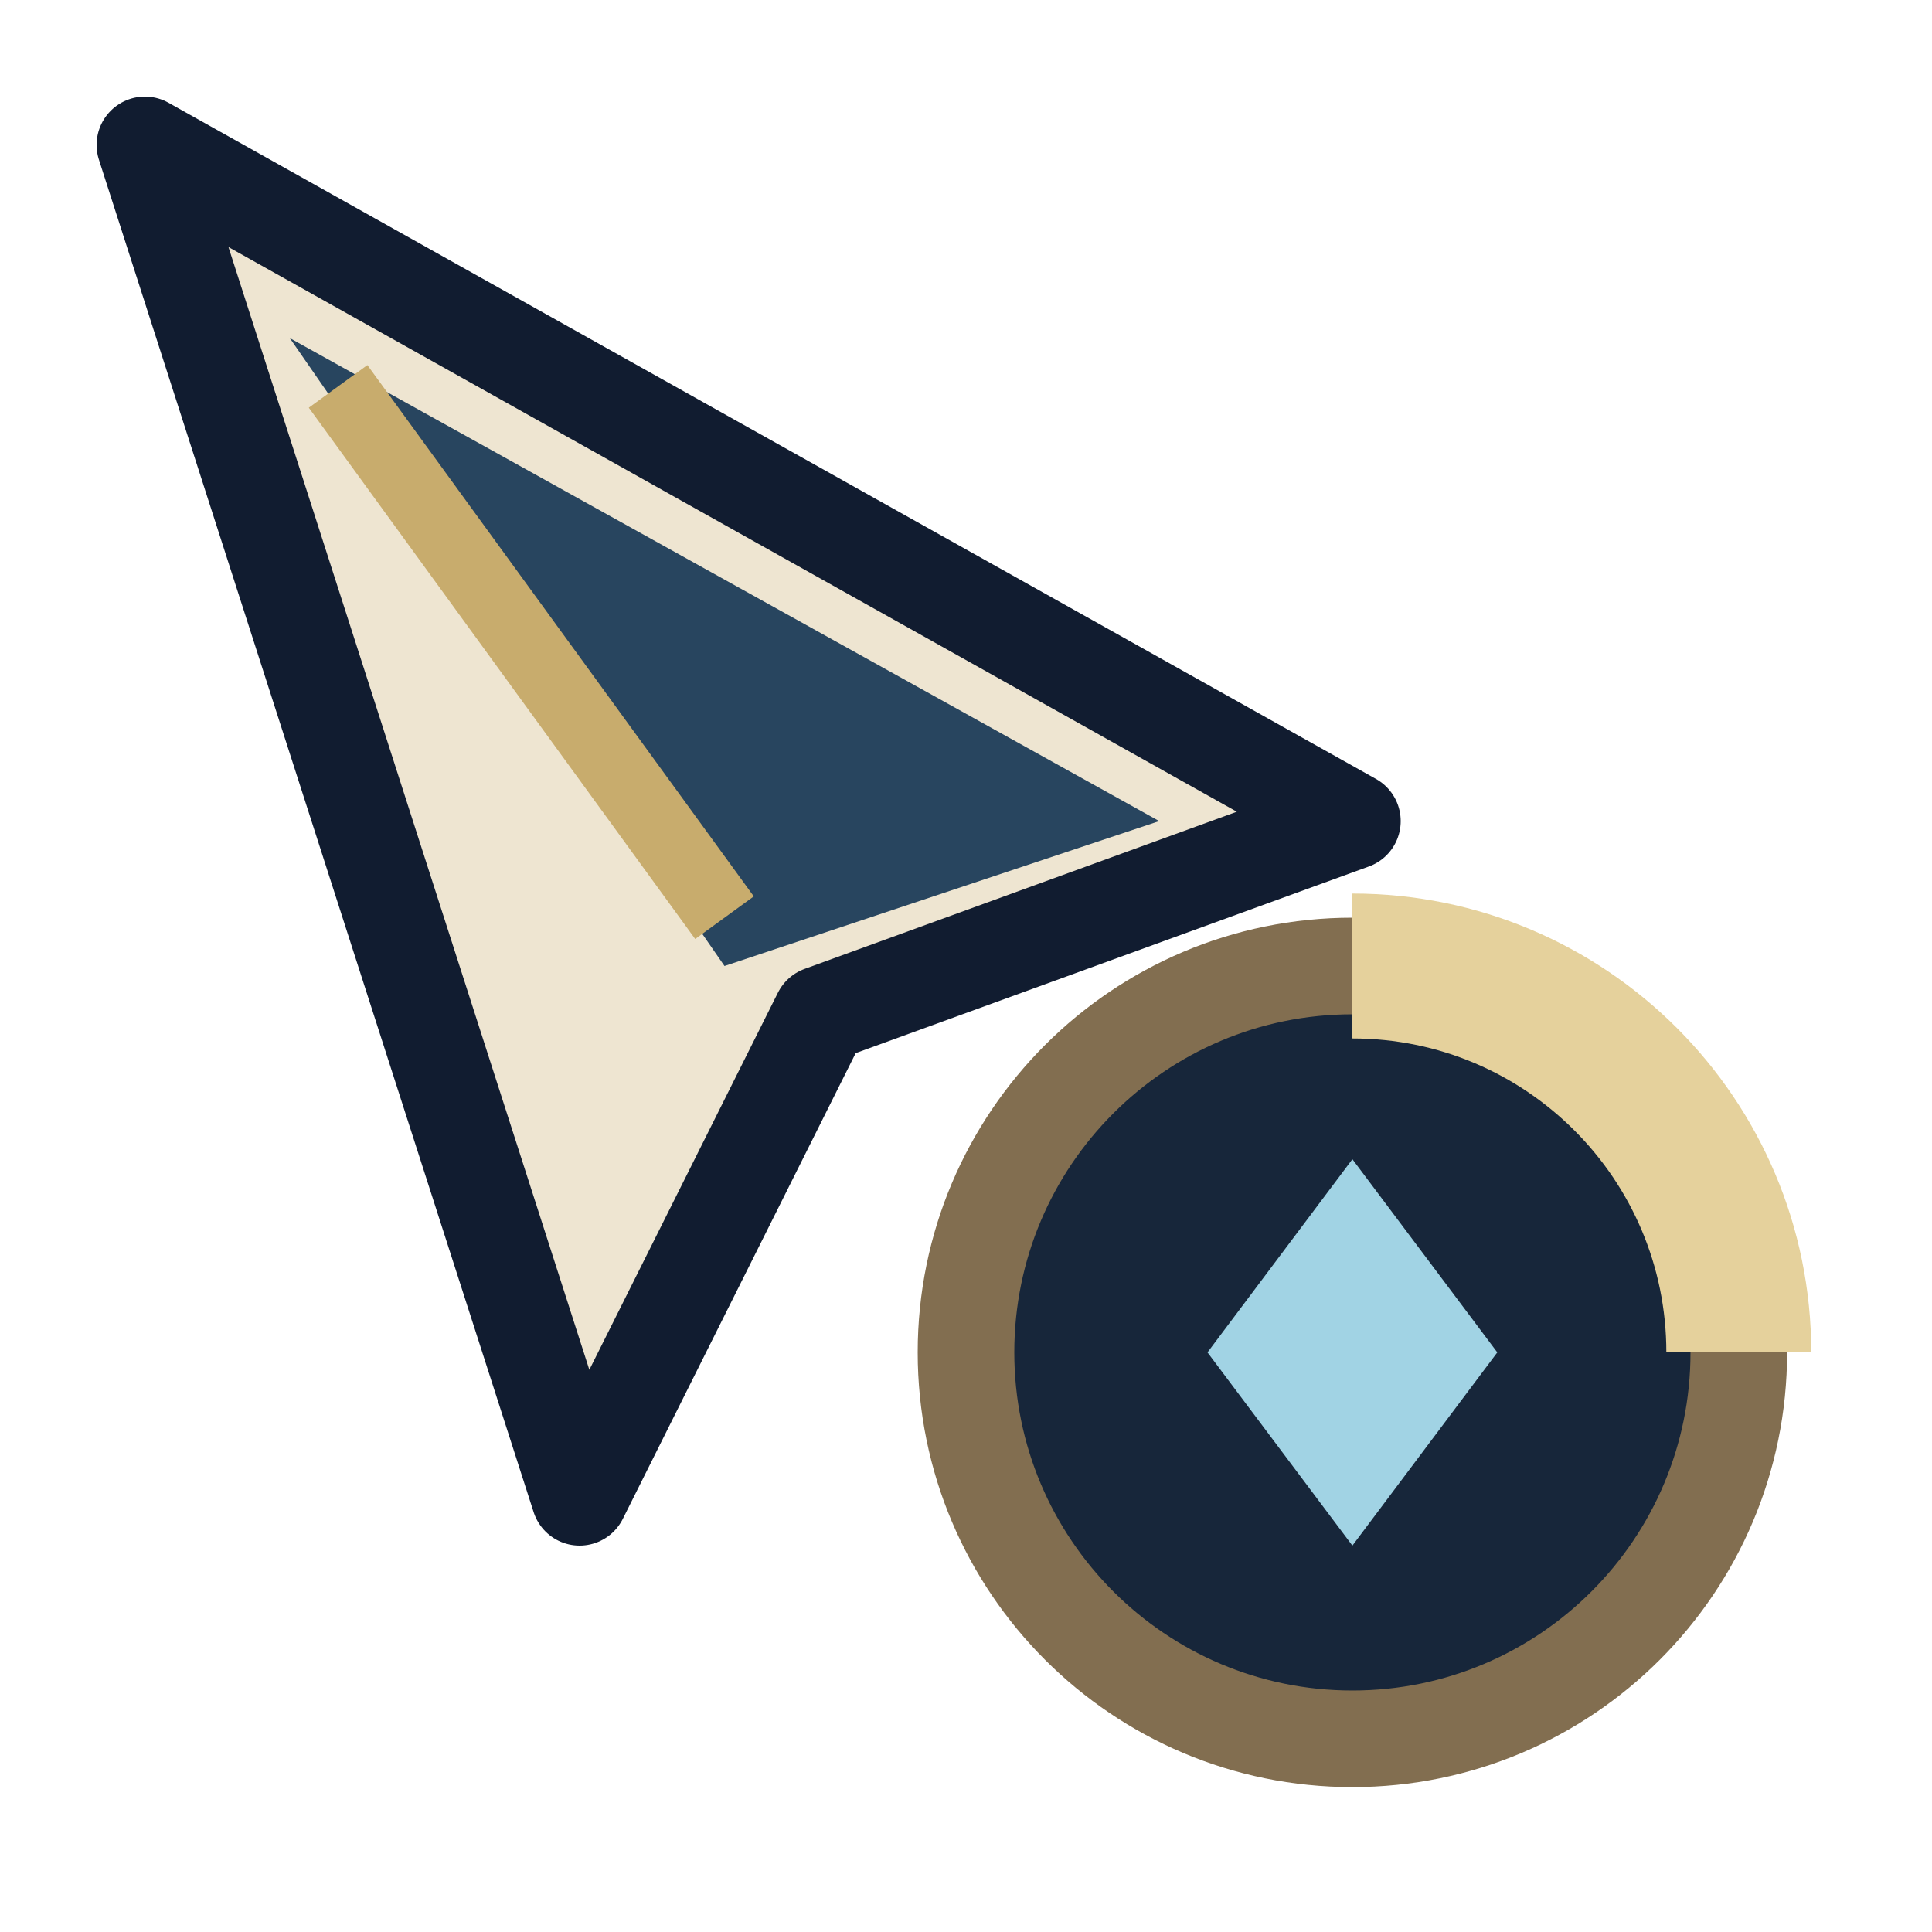
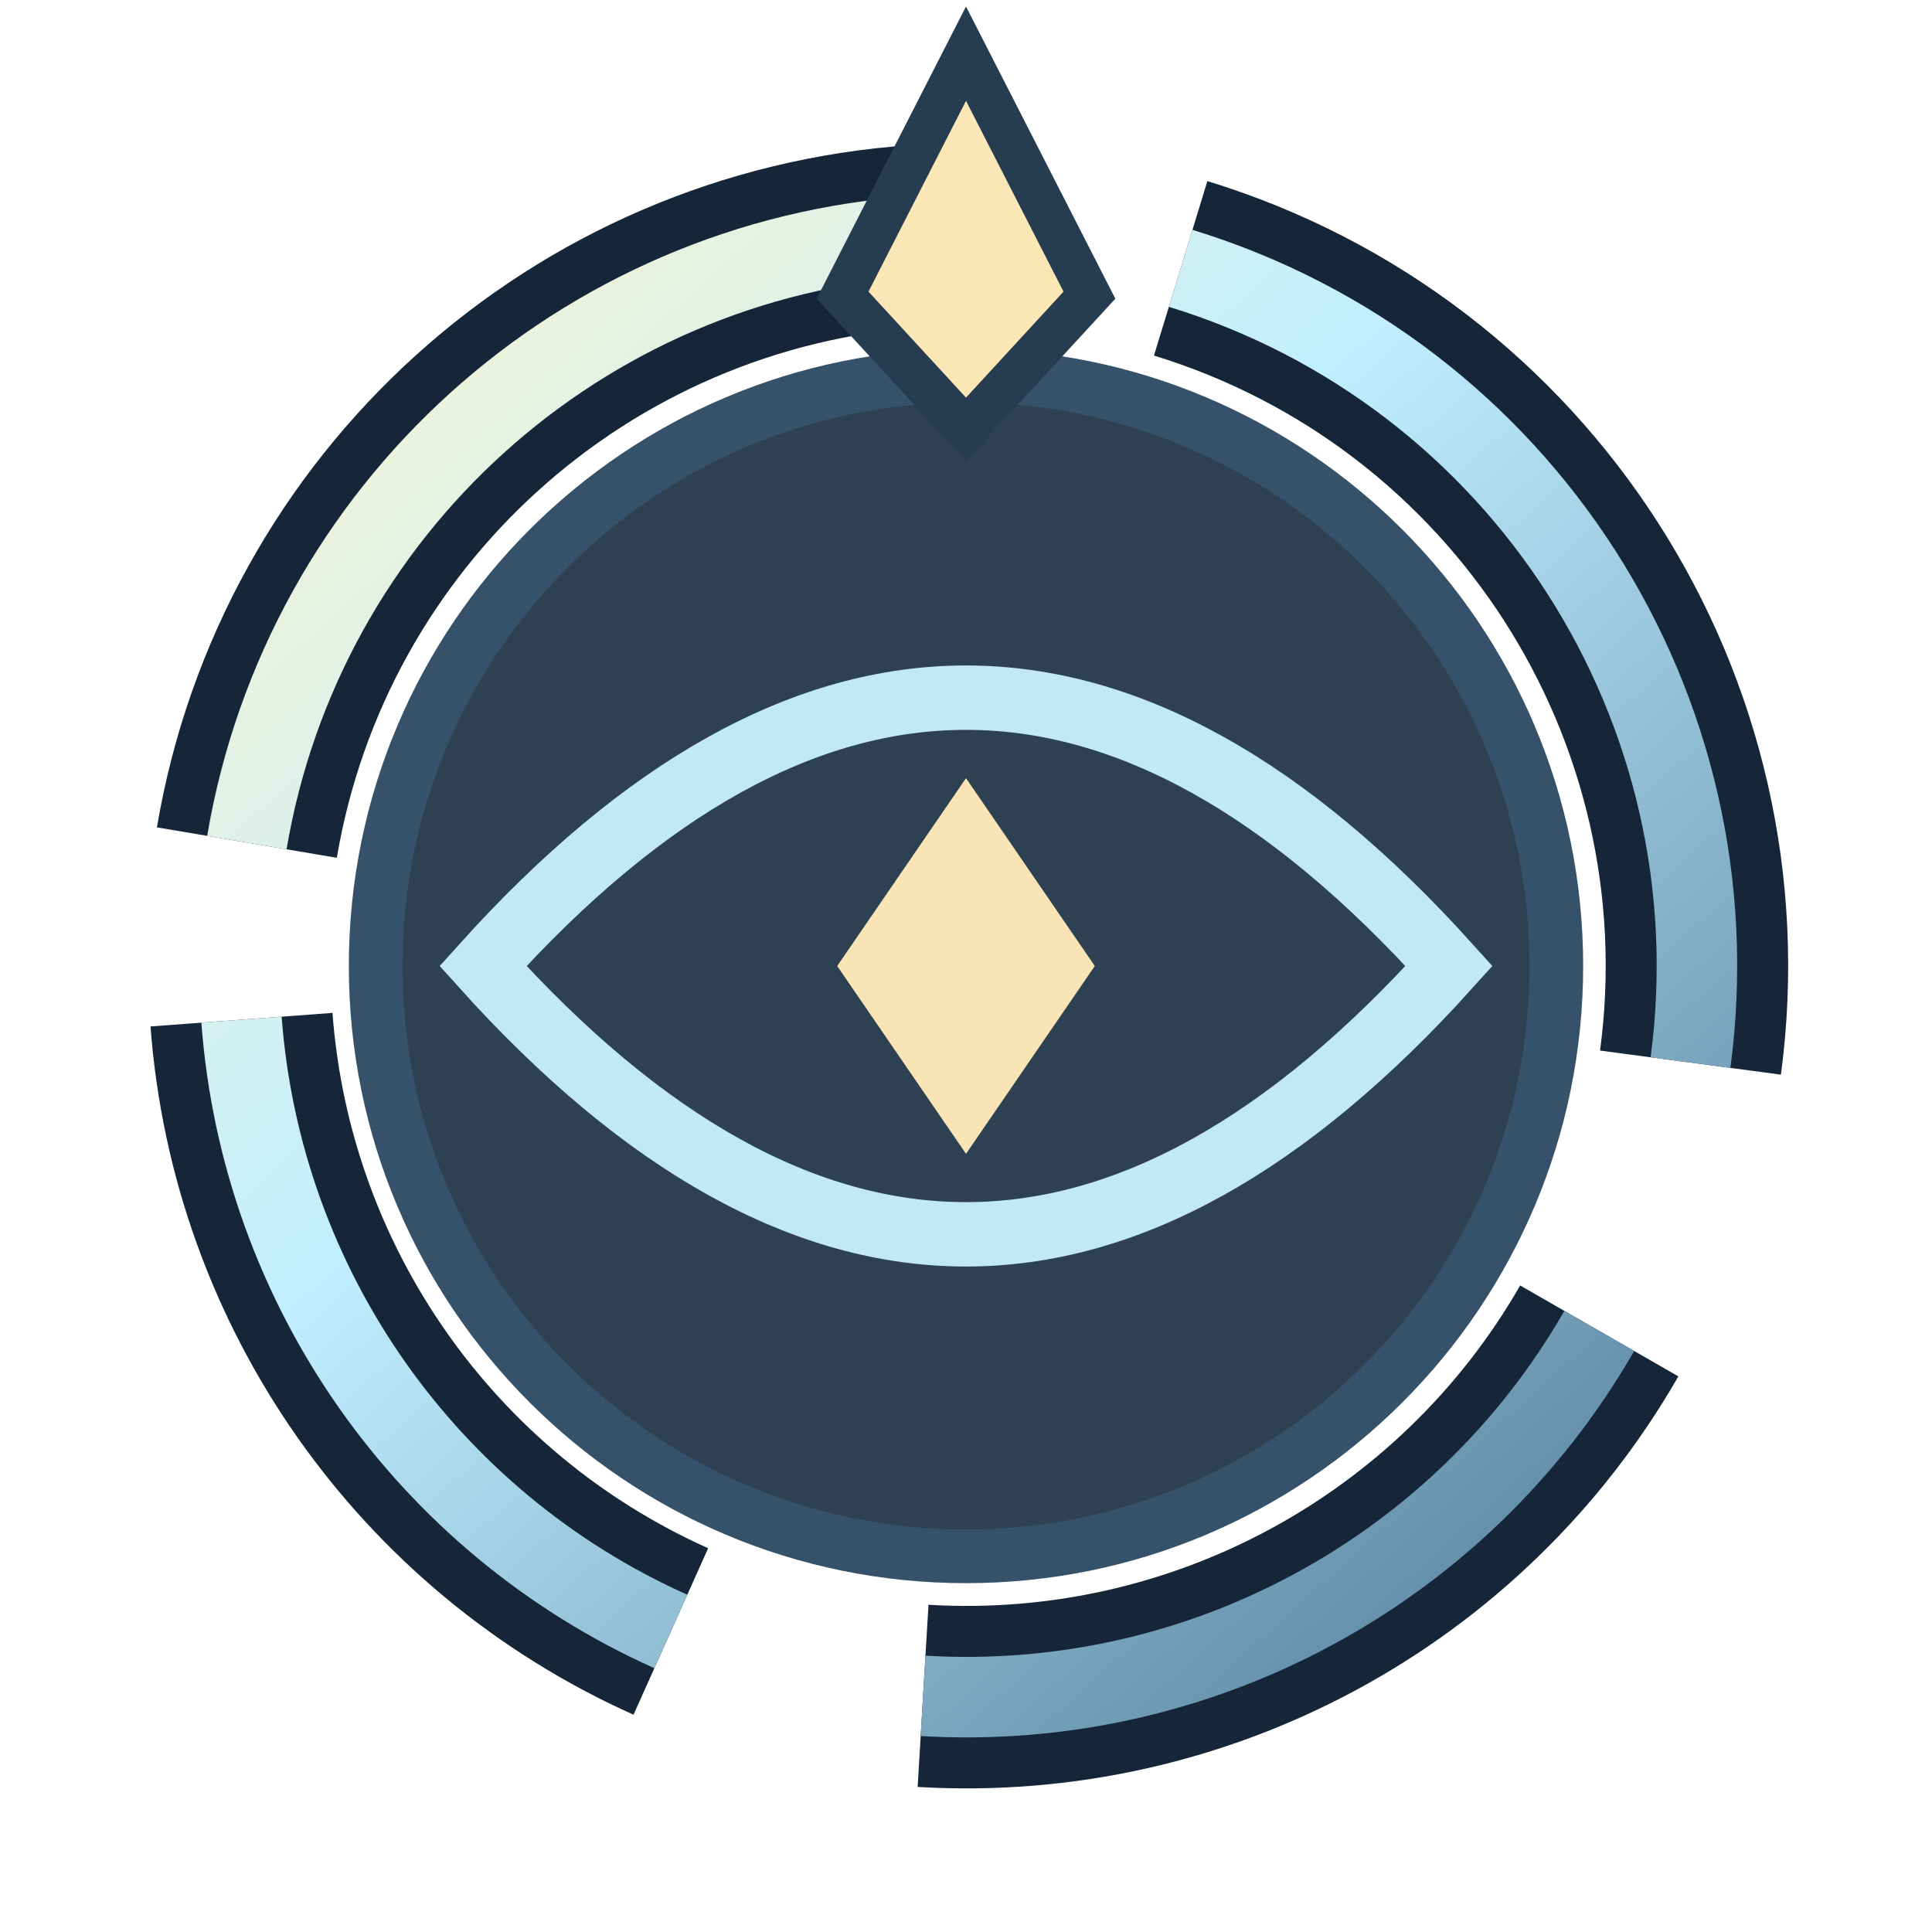
- <svg xmlns="http://www.w3.org/2000/svg" width="40" height="40" viewBox="0 0 40 40">
-   <path d="M3 3 12 31 17 21 28 17Z" fill="#eee5d1" stroke="#111c30" stroke-width="2" stroke-linejoin="round" />
-   <path d="m6 7 9 13 9-3Z" fill="#28455f" />
-   <path d="m7 8 8 11" stroke="#c8ac6d" stroke-width="1.5" />
-   <circle cx="28" cy="28" r="8" fill="#17263a" stroke="#826e50" stroke-width="2" />
-   <path d="M28 20a8 8 0 0 1 8 8" fill="none" stroke="#e5d19c" stroke-width="3" />
-   <path d="m28 24 3 4-3 4-3-4Z" fill="#a1d3e4" />
+ <svg xmlns="http://www.w3.org/2000/svg" width="36" height="36" viewBox="-18 -18 36 36" fill="none">
+   <defs>
+     <linearGradient id="metal" x2=".9" y2="1">
+       <stop stop-color="#fff4cf" />
+       <stop offset=".42" stop-color="#c1efff" />
+       <stop offset="1" stop-color="#57819e" />
+     </linearGradient>
+     <path id="rim" d="M-13.4-2.3A13.6 13.6 0 0 1-.9-13.6M4-13A13.6 13.6 0 0 1 13.5 1.8M11.8 6.8A13.6 13.6 0 0 1-.8 13.6M-5.5 12.4A13.6 13.6 0 0 1-13.5 1" />
+   </defs>
+   <circle r="11" fill="#11283b" fill-opacity=".88" stroke="#35526a" />
+   <use href="#rim" stroke="#152638" stroke-width="3.4" />
+   <use href="#rim" stroke="url(#metal)" stroke-width="1.5" />
+   <path d="m0-17 2.3 4.5L0-10l-2.3-2.5Z" fill="#fbe7b6" stroke="#263c50" stroke-width=".8" />
+   <path d="M-9 0Q0-10 9 0Q0 10-9 0Z" stroke="#c0e9f3" stroke-width="1.2" />
+   <path d="m0-3.5 2.4 3.5L0 3.5-2.4 0Z" fill="#f9e4b6" />
</svg>
